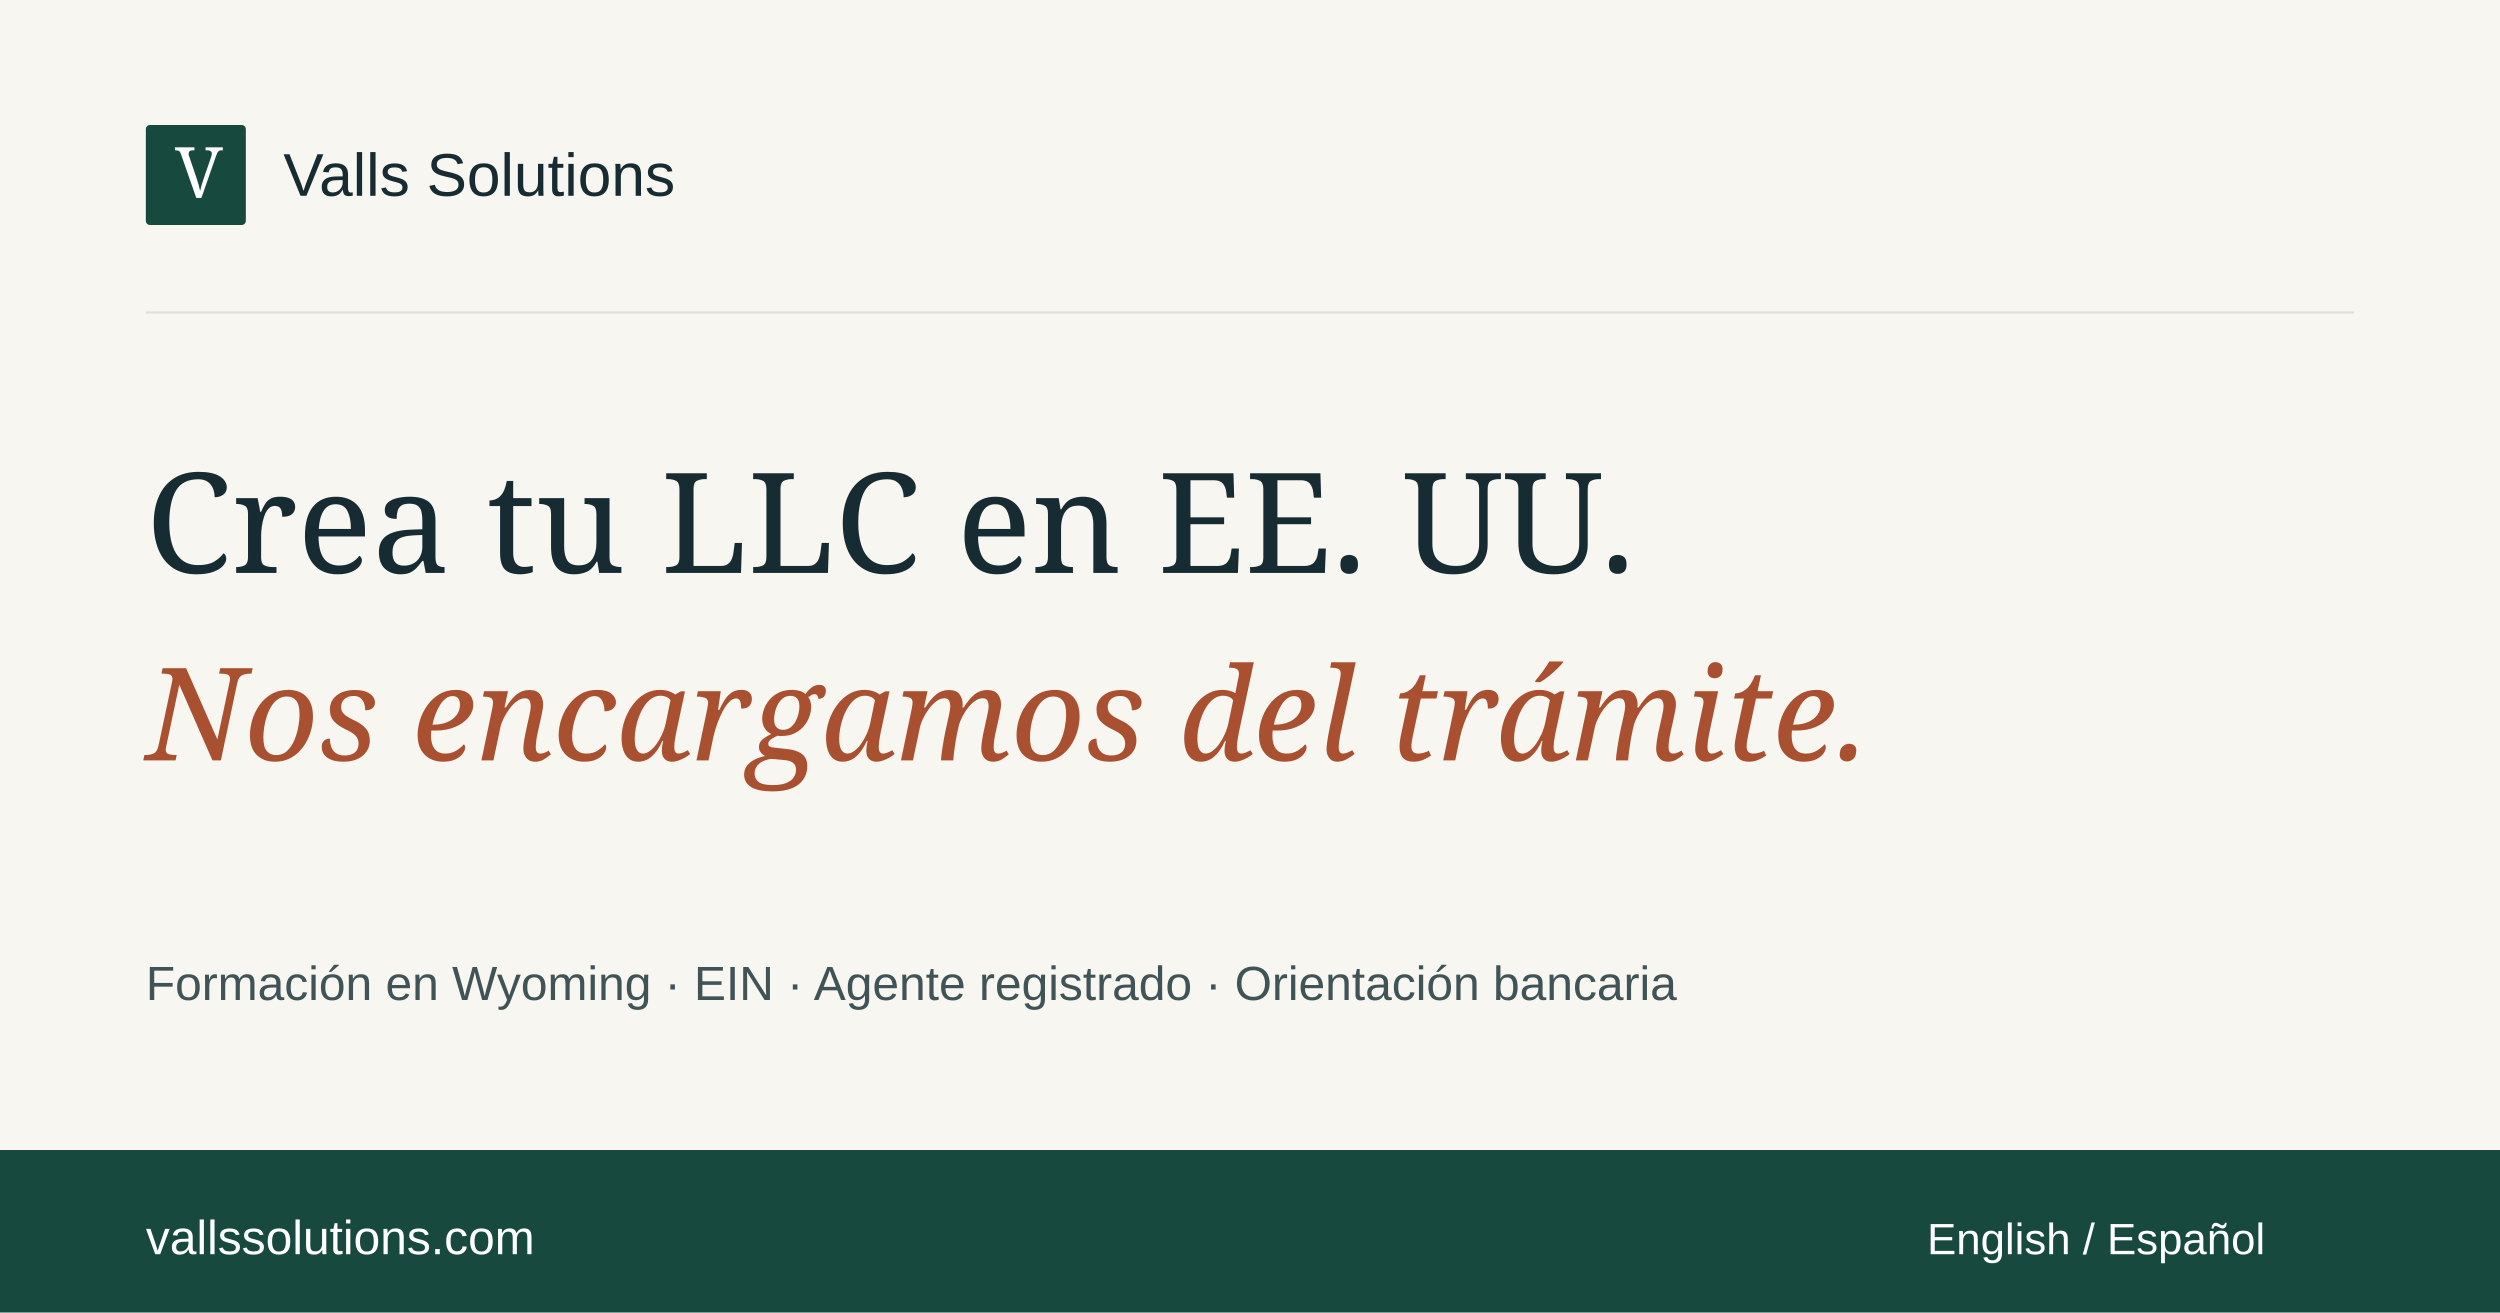
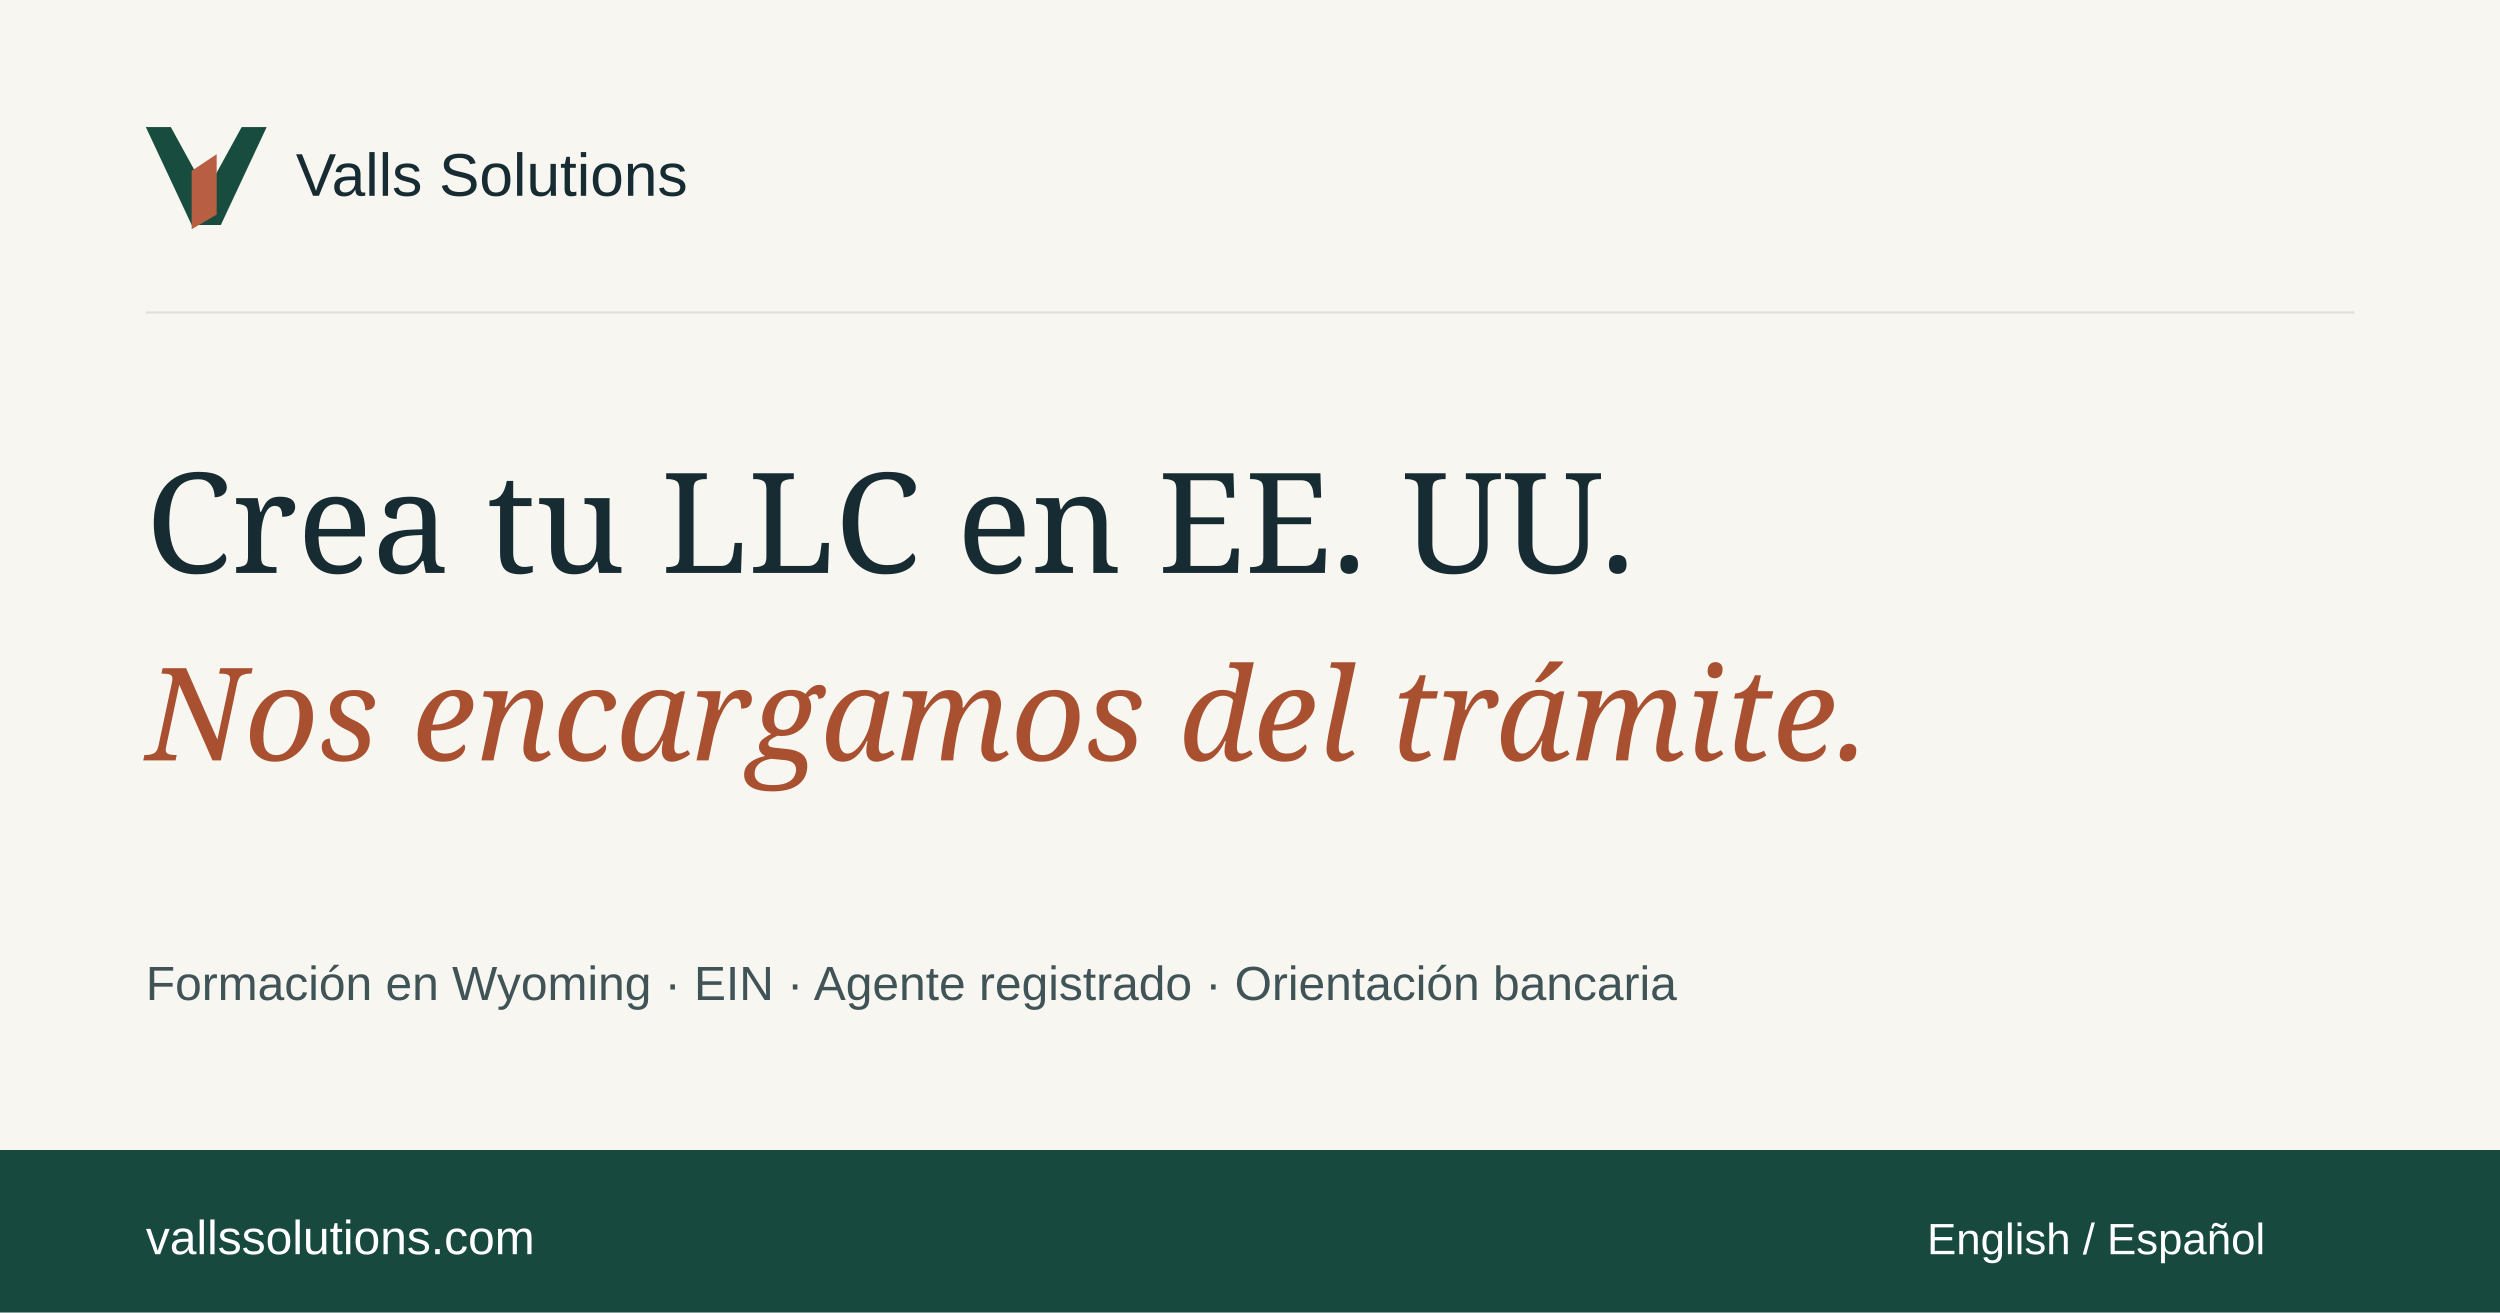
<svg xmlns="http://www.w3.org/2000/svg" width="1200" height="630" viewBox="0 0 1200 630">
  <rect width="1200" height="630" fill="#f8f6f0" />
-   <rect x="70" y="60" width="48" height="48" rx="2" fill="#17493f" />
-   <text x="84" y="95" font-family="Georgia,serif" font-size="34" fill="white">V</text>
-   <text x="136" y="94" font-family="Arial,sans-serif" font-size="29" fill="#172c32">Valls Solutions</text>
+   <path d="M70 61h12l17 31 17-31h12l-22 47H92z" fill="#174c3e" />
+   <path d="M92 82 104 74v29l-12 7z" fill="#b85f43" />
+   <text x="142" y="94" font-family="Arial,sans-serif" font-size="29" fill="#172c32">Valls Solutions</text>
  <path d="M70 150H1130" stroke="#dedfd7" />
  <text x="70" y="275" font-family="Georgia,serif" font-size="67" fill="#172c32">Crea tu LLC en EE. UU.</text>
  <text x="70" y="365" font-family="Georgia,serif" font-style="italic" font-size="62" fill="#a95030">Nos encargamos del trámite.</text>
  <text x="70" y="480" font-family="Arial,sans-serif" font-size="23" fill="#405458">Formación en Wyoming · EIN · Agente registrado · Orientación bancaria</text>
  <rect x="0" y="552" width="1200" height="78" fill="#17493f" />
  <text x="70" y="602" font-family="Arial,sans-serif" font-size="23" fill="white">vallssolutions.com</text>
  <text x="925" y="602" font-family="Arial,sans-serif" font-size="21" fill="white">English / Español</text>
</svg>
